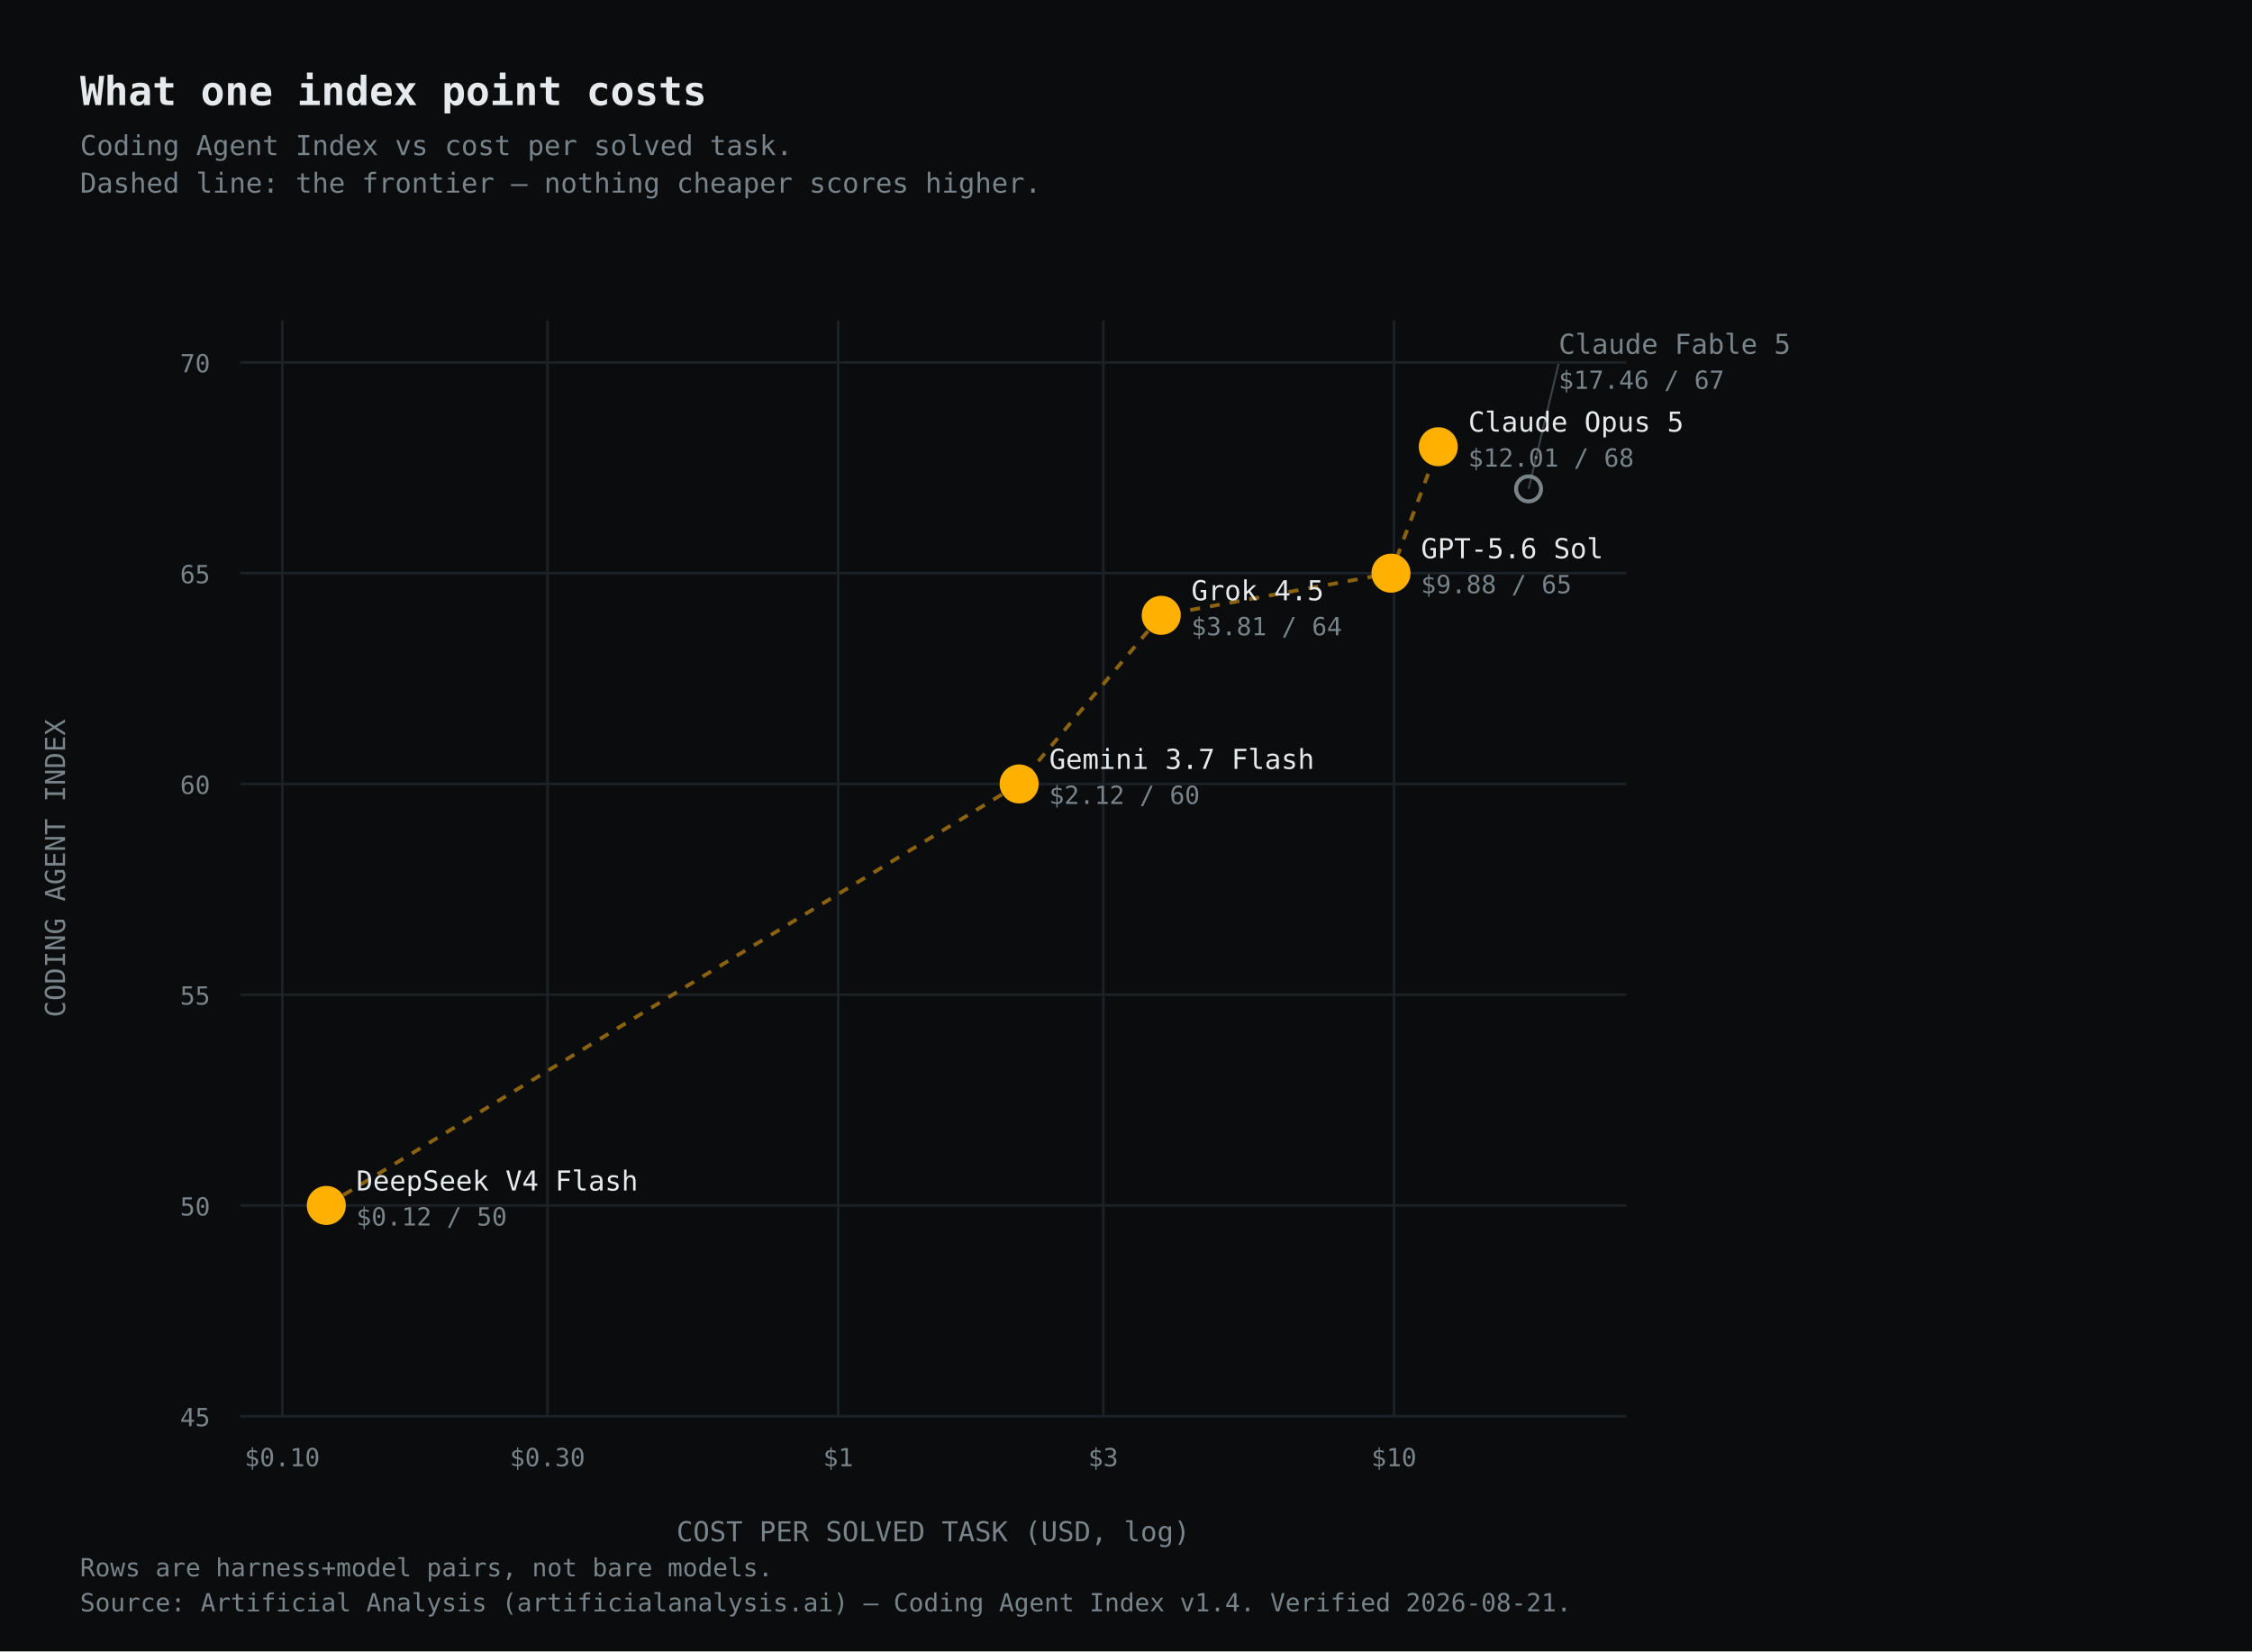
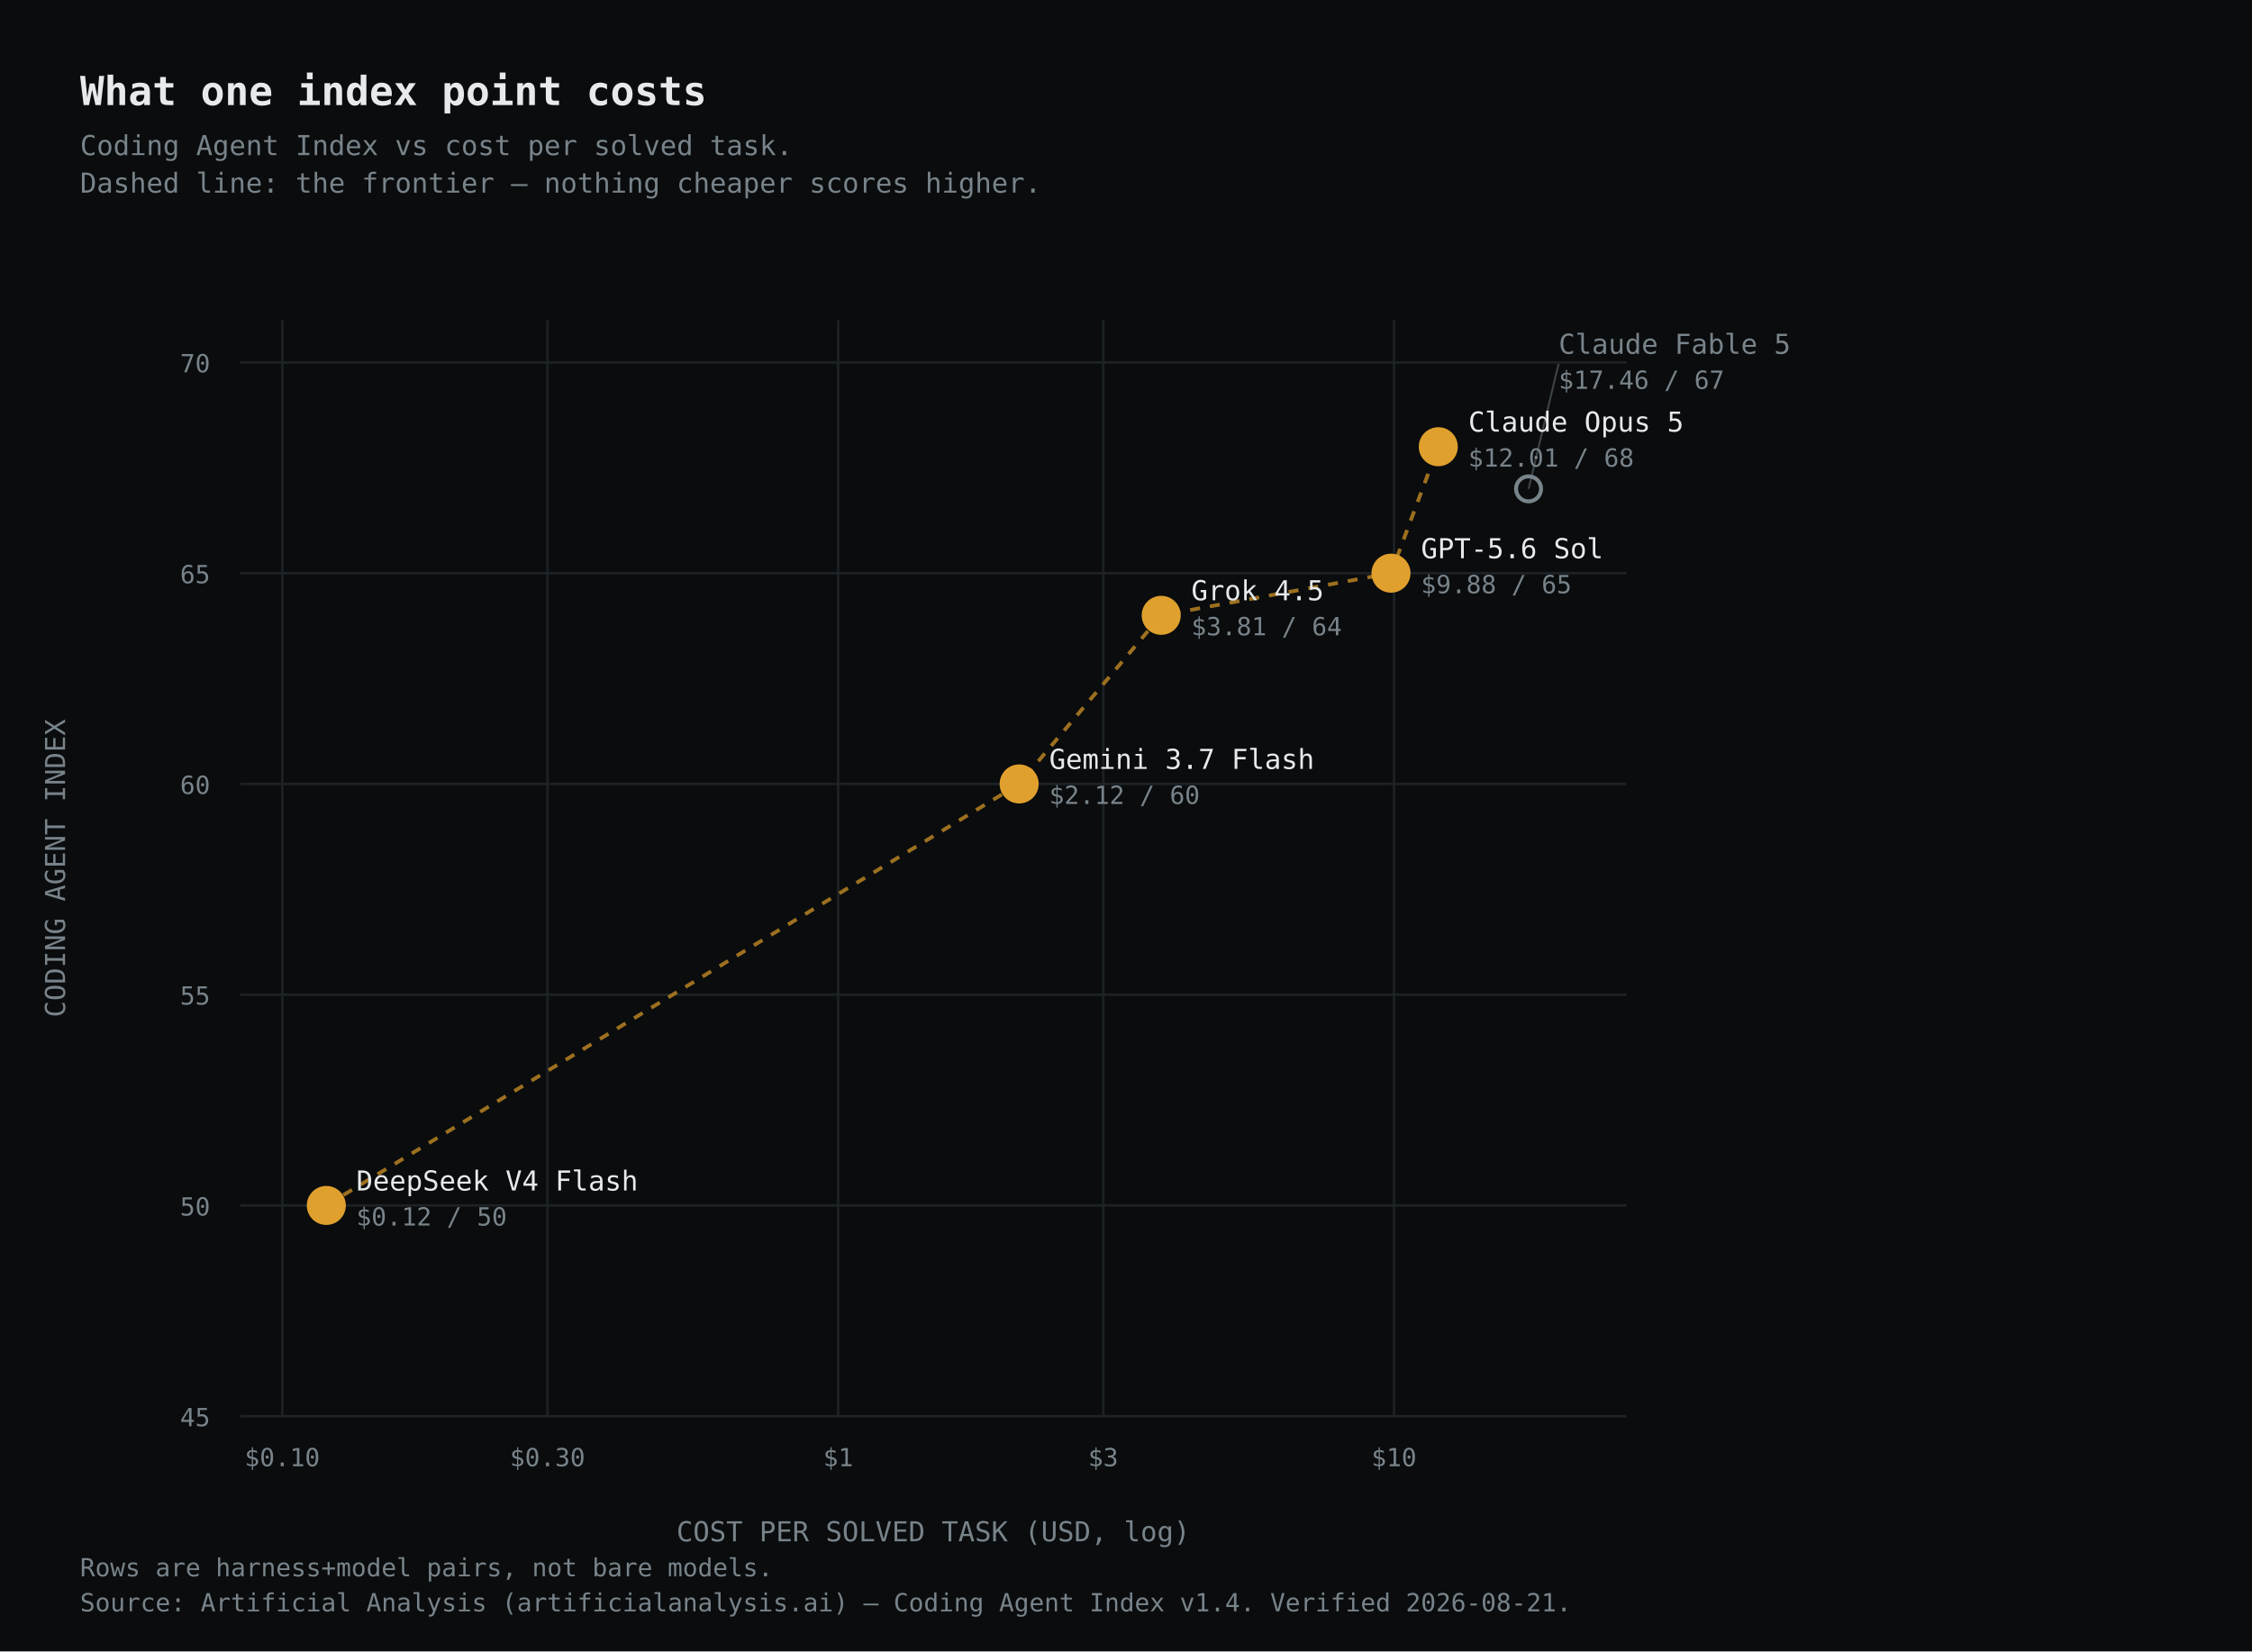
<svg xmlns="http://www.w3.org/2000/svg" width="900" height="660" viewBox="0 0 900 660" role="img" aria-label="What one index point costs">
  <rect width="900" height="660" fill="#0A0C0D" />
  <text x="32.0" y="42.0" fill="#E6EAED" font-family="JetBrains Mono, SFMono-Regular, Menlo, Consolas, monospace" font-size="16.0" font-weight="700" text-anchor="start">What one index point costs</text>
  <text x="32.0" y="62.0" fill="#78838A" font-family="JetBrains Mono, SFMono-Regular, Menlo, Consolas, monospace" font-size="11.0" font-weight="400" text-anchor="start">Coding Agent Index vs cost per solved task.</text>
  <text x="32.0" y="77.0" fill="#78838A" font-family="JetBrains Mono, SFMono-Regular, Menlo, Consolas, monospace" font-size="11.0" font-weight="400" text-anchor="start">Dashed line: the frontier — nothing cheaper scores higher.</text>
  <line x1="610.883" y1="195.385" x2="622.883" y2="145.385" stroke="#78838A" stroke-width="0.8" opacity="0.45" />
  <line x1="112.821" y1="128" x2="112.821" y2="566" stroke="#1C2226" />
  <text x="112.8" y="586.0" fill="#78838A" font-family="JetBrains Mono, SFMono-Regular, Menlo, Consolas, monospace" font-size="10.0" font-weight="400" text-anchor="middle">$0.10</text>
  <line x1="218.808" y1="128" x2="218.808" y2="566" stroke="#1C2226" />
  <text x="218.8" y="586.0" fill="#78838A" font-family="JetBrains Mono, SFMono-Regular, Menlo, Consolas, monospace" font-size="10.0" font-weight="400" text-anchor="middle">$0.30</text>
  <line x1="334.961" y1="128" x2="334.961" y2="566" stroke="#1C2226" />
  <text x="335.0" y="586.0" fill="#78838A" font-family="JetBrains Mono, SFMono-Regular, Menlo, Consolas, monospace" font-size="10.0" font-weight="400" text-anchor="middle">$1</text>
  <line x1="440.948" y1="128" x2="440.948" y2="566" stroke="#1C2226" />
  <text x="440.9" y="586.0" fill="#78838A" font-family="JetBrains Mono, SFMono-Regular, Menlo, Consolas, monospace" font-size="10.0" font-weight="400" text-anchor="middle">$3</text>
  <line x1="557.101" y1="128" x2="557.101" y2="566" stroke="#1C2226" />
  <text x="557.1" y="586.0" fill="#78838A" font-family="JetBrains Mono, SFMono-Regular, Menlo, Consolas, monospace" font-size="10.0" font-weight="400" text-anchor="middle">$10</text>
  <line x1="96" y1="566" x2="650" y2="566" stroke="#1C2226" />
  <text x="84.0" y="570.0" fill="#78838A" font-family="JetBrains Mono, SFMono-Regular, Menlo, Consolas, monospace" font-size="10.0" font-weight="400" text-anchor="end">45</text>
  <line x1="96" y1="481.769" x2="650" y2="481.769" stroke="#1C2226" />
  <text x="84.0" y="485.8" fill="#78838A" font-family="JetBrains Mono, SFMono-Regular, Menlo, Consolas, monospace" font-size="10.0" font-weight="400" text-anchor="end">50</text>
  <line x1="96" y1="397.538" x2="650" y2="397.538" stroke="#1C2226" />
  <text x="84.0" y="401.5" fill="#78838A" font-family="JetBrains Mono, SFMono-Regular, Menlo, Consolas, monospace" font-size="10.0" font-weight="400" text-anchor="end">55</text>
  <line x1="96" y1="313.308" x2="650" y2="313.308" stroke="#1C2226" />
  <text x="84.0" y="317.3" fill="#78838A" font-family="JetBrains Mono, SFMono-Regular, Menlo, Consolas, monospace" font-size="10.0" font-weight="400" text-anchor="end">60</text>
  <line x1="96" y1="229.077" x2="650" y2="229.077" stroke="#1C2226" />
  <text x="84.0" y="233.1" fill="#78838A" font-family="JetBrains Mono, SFMono-Regular, Menlo, Consolas, monospace" font-size="10.0" font-weight="400" text-anchor="end">65</text>
  <line x1="96" y1="144.846" x2="650" y2="144.846" stroke="#1C2226" />
  <text x="84.0" y="148.8" fill="#78838A" font-family="JetBrains Mono, SFMono-Regular, Menlo, Consolas, monospace" font-size="10.0" font-weight="400" text-anchor="end">70</text>
  <text x="373.0" y="616.0" fill="#78838A" font-family="JetBrains Mono, SFMono-Regular, Menlo, Consolas, monospace" font-size="11.0" font-weight="400" text-anchor="middle">COST PER SOLVED TASK (USD, log)</text>
  <text x="26" y="347" fill="#78838A" font-family="JetBrains Mono, SFMono-Regular, Menlo, Consolas, monospace" font-size="11" text-anchor="middle" transform="rotate(-90 26 347)">CODING AGENT INDEX</text>
-   <polyline points="130.41,481.769 407.301,313.308 464.071,245.923 555.906,229.077 574.808,178.538" fill="none" stroke="#8A6210" stroke-width="1.5" stroke-dasharray="4 4" />
-   <circle cx="130.41" cy="481.769" r="7" fill="#FFB000" stroke="#FFB000" stroke-width="1.6" />
+   <polyline points="130.41,481.769 407.301,313.308 464.071,245.923 555.906,229.077 574.808,178.538" fill="none" stroke="#9D7020" stroke-width="1.5" stroke-dasharray="4 4" />
+   <circle cx="130.41" cy="481.769" r="7" fill="#E0A02E" stroke="#E0A02E" stroke-width="1.6" />
  <text x="142.4" y="475.8" fill="#E6EAED" font-family="JetBrains Mono, SFMono-Regular, Menlo, Consolas, monospace" font-size="11.0" font-weight="400" text-anchor="start">DeepSeek V4 Flash</text>
  <text x="142.4" y="489.8" fill="#78838A" font-family="JetBrains Mono, SFMono-Regular, Menlo, Consolas, monospace" font-size="10.0" font-weight="400" text-anchor="start">$0.12 / 50</text>
-   <circle cx="407.301" cy="313.308" r="7" fill="#FFB000" stroke="#FFB000" stroke-width="1.6" />
+   <circle cx="407.301" cy="313.308" r="7" fill="#E0A02E" stroke="#E0A02E" stroke-width="1.6" />
  <text x="419.3" y="307.3" fill="#E6EAED" font-family="JetBrains Mono, SFMono-Regular, Menlo, Consolas, monospace" font-size="11.0" font-weight="400" text-anchor="start">Gemini 3.7 Flash</text>
  <text x="419.3" y="321.3" fill="#78838A" font-family="JetBrains Mono, SFMono-Regular, Menlo, Consolas, monospace" font-size="10.0" font-weight="400" text-anchor="start">$2.12 / 60</text>
-   <circle cx="464.071" cy="245.923" r="7" fill="#FFB000" stroke="#FFB000" stroke-width="1.6" />
+   <circle cx="464.071" cy="245.923" r="7" fill="#E0A02E" stroke="#E0A02E" stroke-width="1.6" />
  <text x="476.1" y="239.9" fill="#E6EAED" font-family="JetBrains Mono, SFMono-Regular, Menlo, Consolas, monospace" font-size="11.0" font-weight="400" text-anchor="start">Grok 4.5</text>
  <text x="476.1" y="253.9" fill="#78838A" font-family="JetBrains Mono, SFMono-Regular, Menlo, Consolas, monospace" font-size="10.0" font-weight="400" text-anchor="start">$3.81 / 64</text>
-   <circle cx="555.906" cy="229.077" r="7" fill="#FFB000" stroke="#FFB000" stroke-width="1.6" />
+   <circle cx="555.906" cy="229.077" r="7" fill="#E0A02E" stroke="#E0A02E" stroke-width="1.6" />
  <text x="567.9" y="223.1" fill="#E6EAED" font-family="JetBrains Mono, SFMono-Regular, Menlo, Consolas, monospace" font-size="11.0" font-weight="400" text-anchor="start">GPT-5.6 Sol</text>
  <text x="567.9" y="237.1" fill="#78838A" font-family="JetBrains Mono, SFMono-Regular, Menlo, Consolas, monospace" font-size="10.0" font-weight="400" text-anchor="start">$9.88 / 65</text>
-   <circle cx="574.808" cy="178.538" r="7" fill="#FFB000" stroke="#FFB000" stroke-width="1.6" />
+   <circle cx="574.808" cy="178.538" r="7" fill="#E0A02E" stroke="#E0A02E" stroke-width="1.6" />
  <text x="586.8" y="172.5" fill="#E6EAED" font-family="JetBrains Mono, SFMono-Regular, Menlo, Consolas, monospace" font-size="11.0" font-weight="400" text-anchor="start">Claude Opus 5</text>
  <text x="586.8" y="186.5" fill="#78838A" font-family="JetBrains Mono, SFMono-Regular, Menlo, Consolas, monospace" font-size="10.0" font-weight="400" text-anchor="start">$12.01 / 68</text>
  <circle cx="610.883" cy="195.385" r="5" fill="none" stroke="#78838A" stroke-width="1.6" />
  <text x="622.9" y="141.4" fill="#78838A" font-family="JetBrains Mono, SFMono-Regular, Menlo, Consolas, monospace" font-size="11.0" font-weight="400" text-anchor="start">Claude Fable 5</text>
  <text x="622.9" y="155.4" fill="#78838A" font-family="JetBrains Mono, SFMono-Regular, Menlo, Consolas, monospace" font-size="10.0" font-weight="400" text-anchor="start">$17.46 / 67</text>
  <text x="32.0" y="630.0" fill="#78838A" font-family="JetBrains Mono, SFMono-Regular, Menlo, Consolas, monospace" font-size="10.0" font-weight="400" text-anchor="start">Rows are harness+model pairs, not bare models.</text>
  <text x="32.0" y="644.0" fill="#78838A" font-family="JetBrains Mono, SFMono-Regular, Menlo, Consolas, monospace" font-size="10.0" font-weight="400" text-anchor="start">Source: Artificial Analysis (artificialanalysis.ai) — Coding Agent Index v1.4. Verified 2026-08-21.</text>
</svg>
